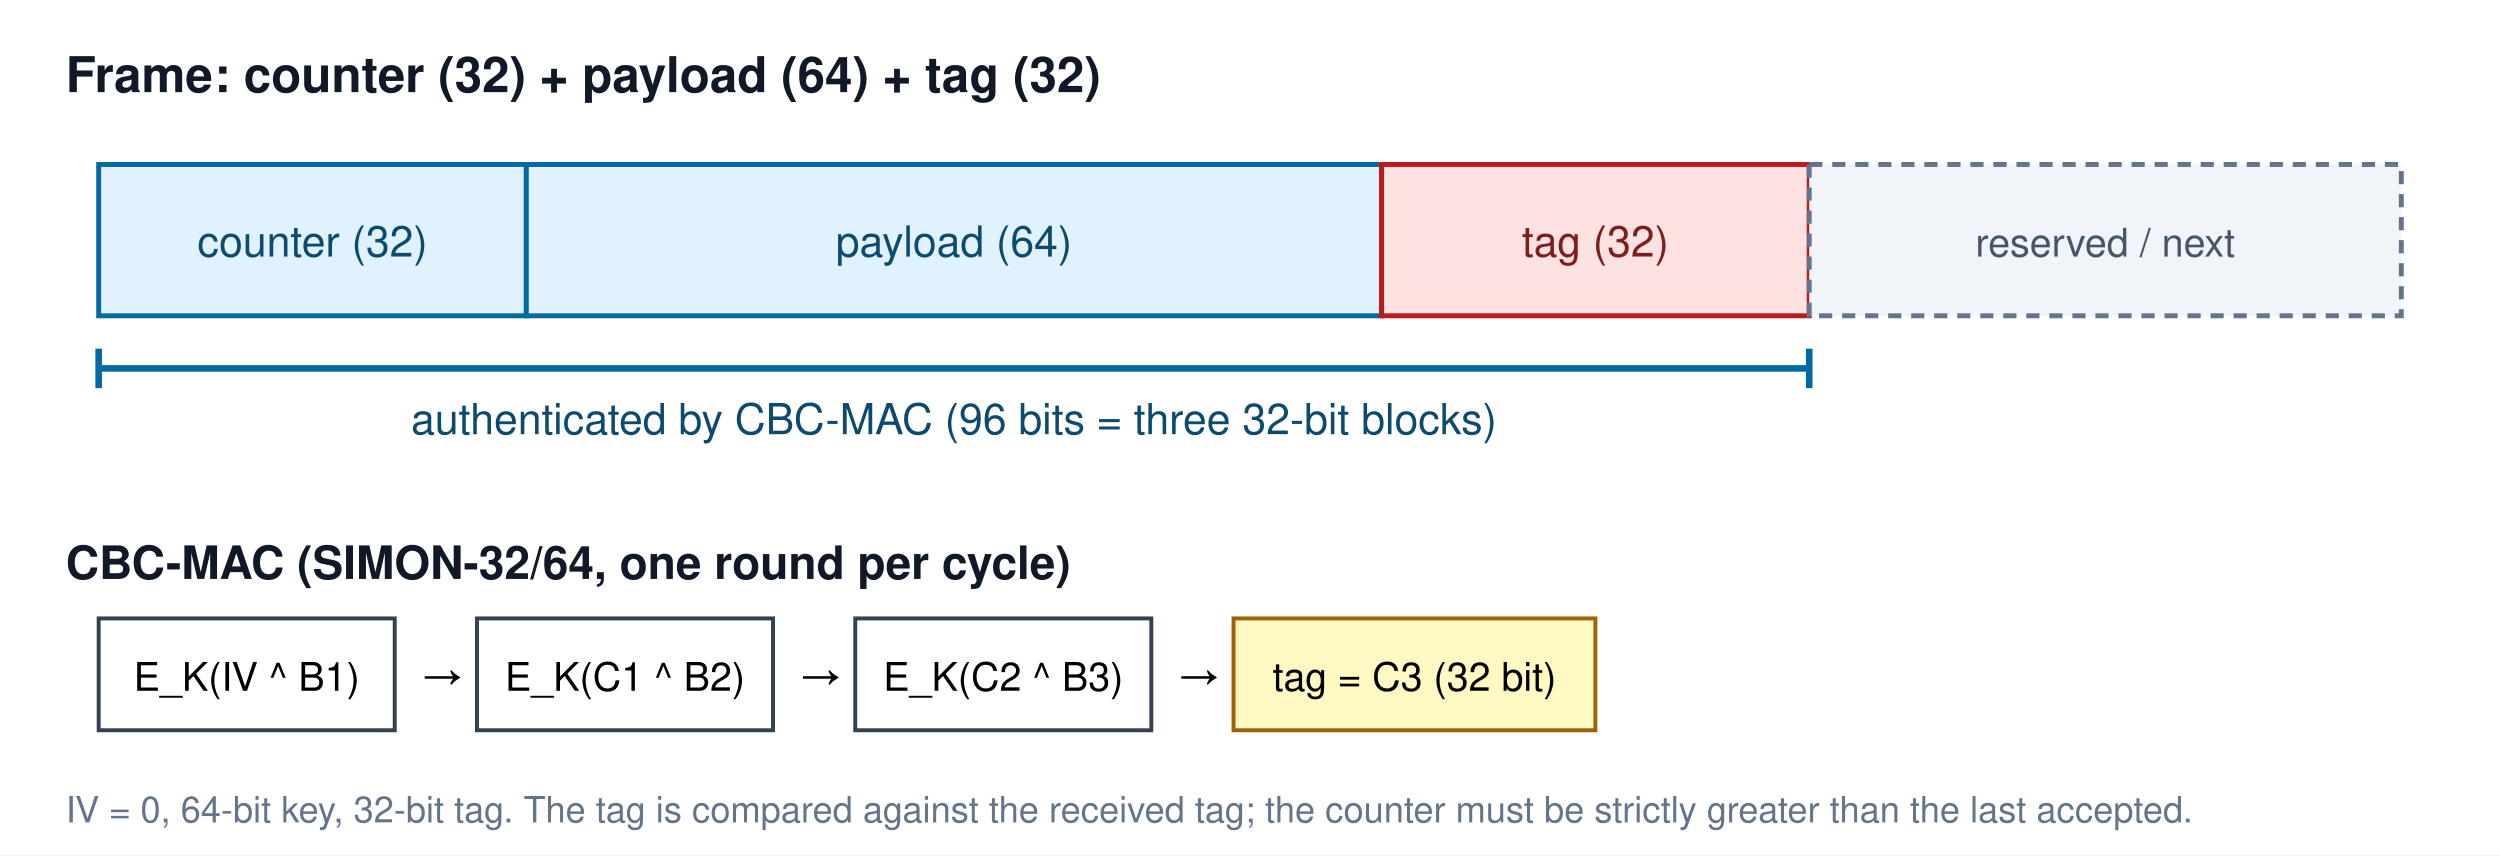
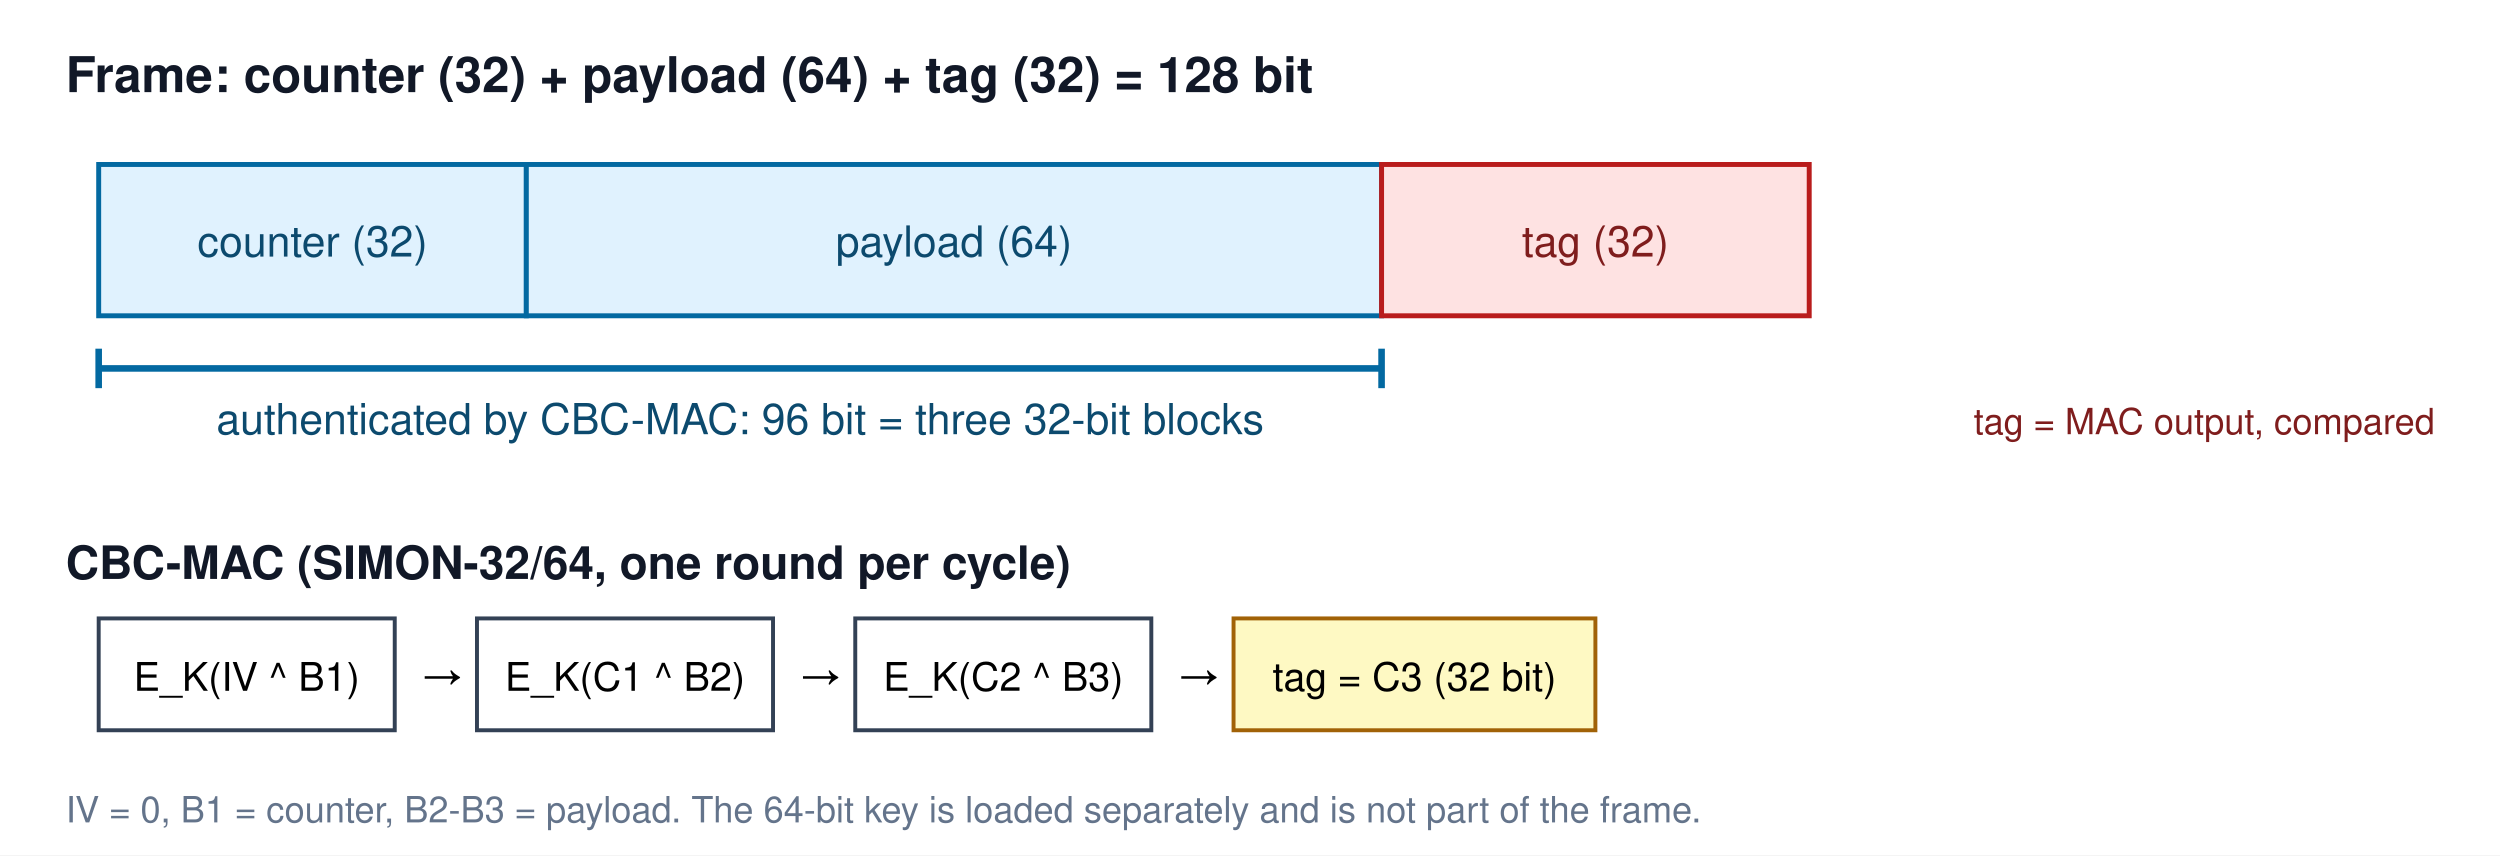
<svg xmlns="http://www.w3.org/2000/svg" viewBox="0 0 760 260" font-family="Helvetica, Arial, sans-serif">
  <rect x="0" y="0" width="760" height="260" fill="#ffffff" />
-   <text x="20" y="28" font-size="15" font-weight="700" fill="#111827">Frame: counter (32) + payload (64) + tag (32)</text>
+   <text x="20" y="28" font-size="15" font-weight="700" fill="#111827">Frame: counter (32) + payload (64) + tag (32) = 128 bit</text>
  <rect x="30" y="50" width="130" height="46" fill="#e0f2fe" stroke="#0369a1" stroke-width="1.5" />
  <rect x="160" y="50" width="260" height="46" fill="#e0f2fe" stroke="#0369a1" stroke-width="1.5" />
  <rect x="420" y="50" width="130" height="46" fill="#fee2e2" stroke="#b91c1c" stroke-width="1.5" />
-   <rect x="550" y="50" width="180" height="46" fill="#f1f5f9" stroke="#64748b" stroke-width="1.5" stroke-dasharray="4 3" />
  <text x="95" y="78" font-size="13" text-anchor="middle" fill="#0c4a6e">counter (32)</text>
  <text x="290" y="78" font-size="13" text-anchor="middle" fill="#0c4a6e">payload (64)</text>
  <text x="485" y="78" font-size="13" text-anchor="middle" fill="#7f1d1d">tag (32)</text>
-   <text x="640" y="78" font-size="12" text-anchor="middle" fill="#475569">reserved / next</text>
-   <line x1="30" y1="112" x2="550" y2="112" stroke="#0369a1" stroke-width="2" />
+   <line x1="30" y1="112" x2="420" y2="112" stroke="#0369a1" stroke-width="2" />
  <line x1="30" y1="106" x2="30" y2="118" stroke="#0369a1" stroke-width="2" />
-   <line x1="550" y1="106" x2="550" y2="118" stroke="#0369a1" stroke-width="2" />
-   <text x="290" y="132" font-size="13" text-anchor="middle" fill="#0c4a6e">authenticated by CBC-MAC (96 bits = three 32-bit blocks)</text>
+   <line x1="420" y1="106" x2="420" y2="118" stroke="#0369a1" stroke-width="2" />
+   <text x="225" y="132" font-size="13" text-anchor="middle" fill="#0c4a6e">authenticated by CBC-MAC: 96 bit = three 32-bit blocks</text>
+   <text x="600" y="132" font-size="11" fill="#7f1d1d">tag = MAC output, compared</text>
  <text x="20" y="176" font-size="14" font-weight="700" fill="#111827">CBC-MAC (SIMON-32/64, one round per cycle)</text>
  <rect x="30" y="188" width="90" height="34" fill="#ffffff" stroke="#334155" stroke-width="1.2" />
  <text x="75" y="210" font-size="12" text-anchor="middle">E_K(IV ^ B1)</text>
  <text x="128" y="210" font-size="13">→</text>
  <rect x="145" y="188" width="90" height="34" fill="#ffffff" stroke="#334155" stroke-width="1.2" />
  <text x="190" y="210" font-size="12" text-anchor="middle">E_K(C1 ^ B2)</text>
  <text x="243" y="210" font-size="13">→</text>
  <rect x="260" y="188" width="90" height="34" fill="#ffffff" stroke="#334155" stroke-width="1.2" />
  <text x="305" y="210" font-size="12" text-anchor="middle">E_K(C2 ^ B3)</text>
  <text x="358" y="210" font-size="13">→</text>
  <rect x="375" y="188" width="110" height="34" fill="#fef9c3" stroke="#a16207" stroke-width="1.2" />
  <text x="430" y="210" font-size="12" text-anchor="middle">tag = C3 (32 bit)</text>
-   <text x="20" y="250" font-size="11" fill="#64748b">IV = 0, 64-bit key, 32-bit tag. The tag is compared against the received tag; the counter must be strictly greater than the last accepted.</text>
+   <text x="20" y="250" font-size="11" fill="#64748b">IV = 0, B1 = counter, B2-B3 = payload. The 64-bit key is loaded separately and is not part of the frame.</text>
</svg>
